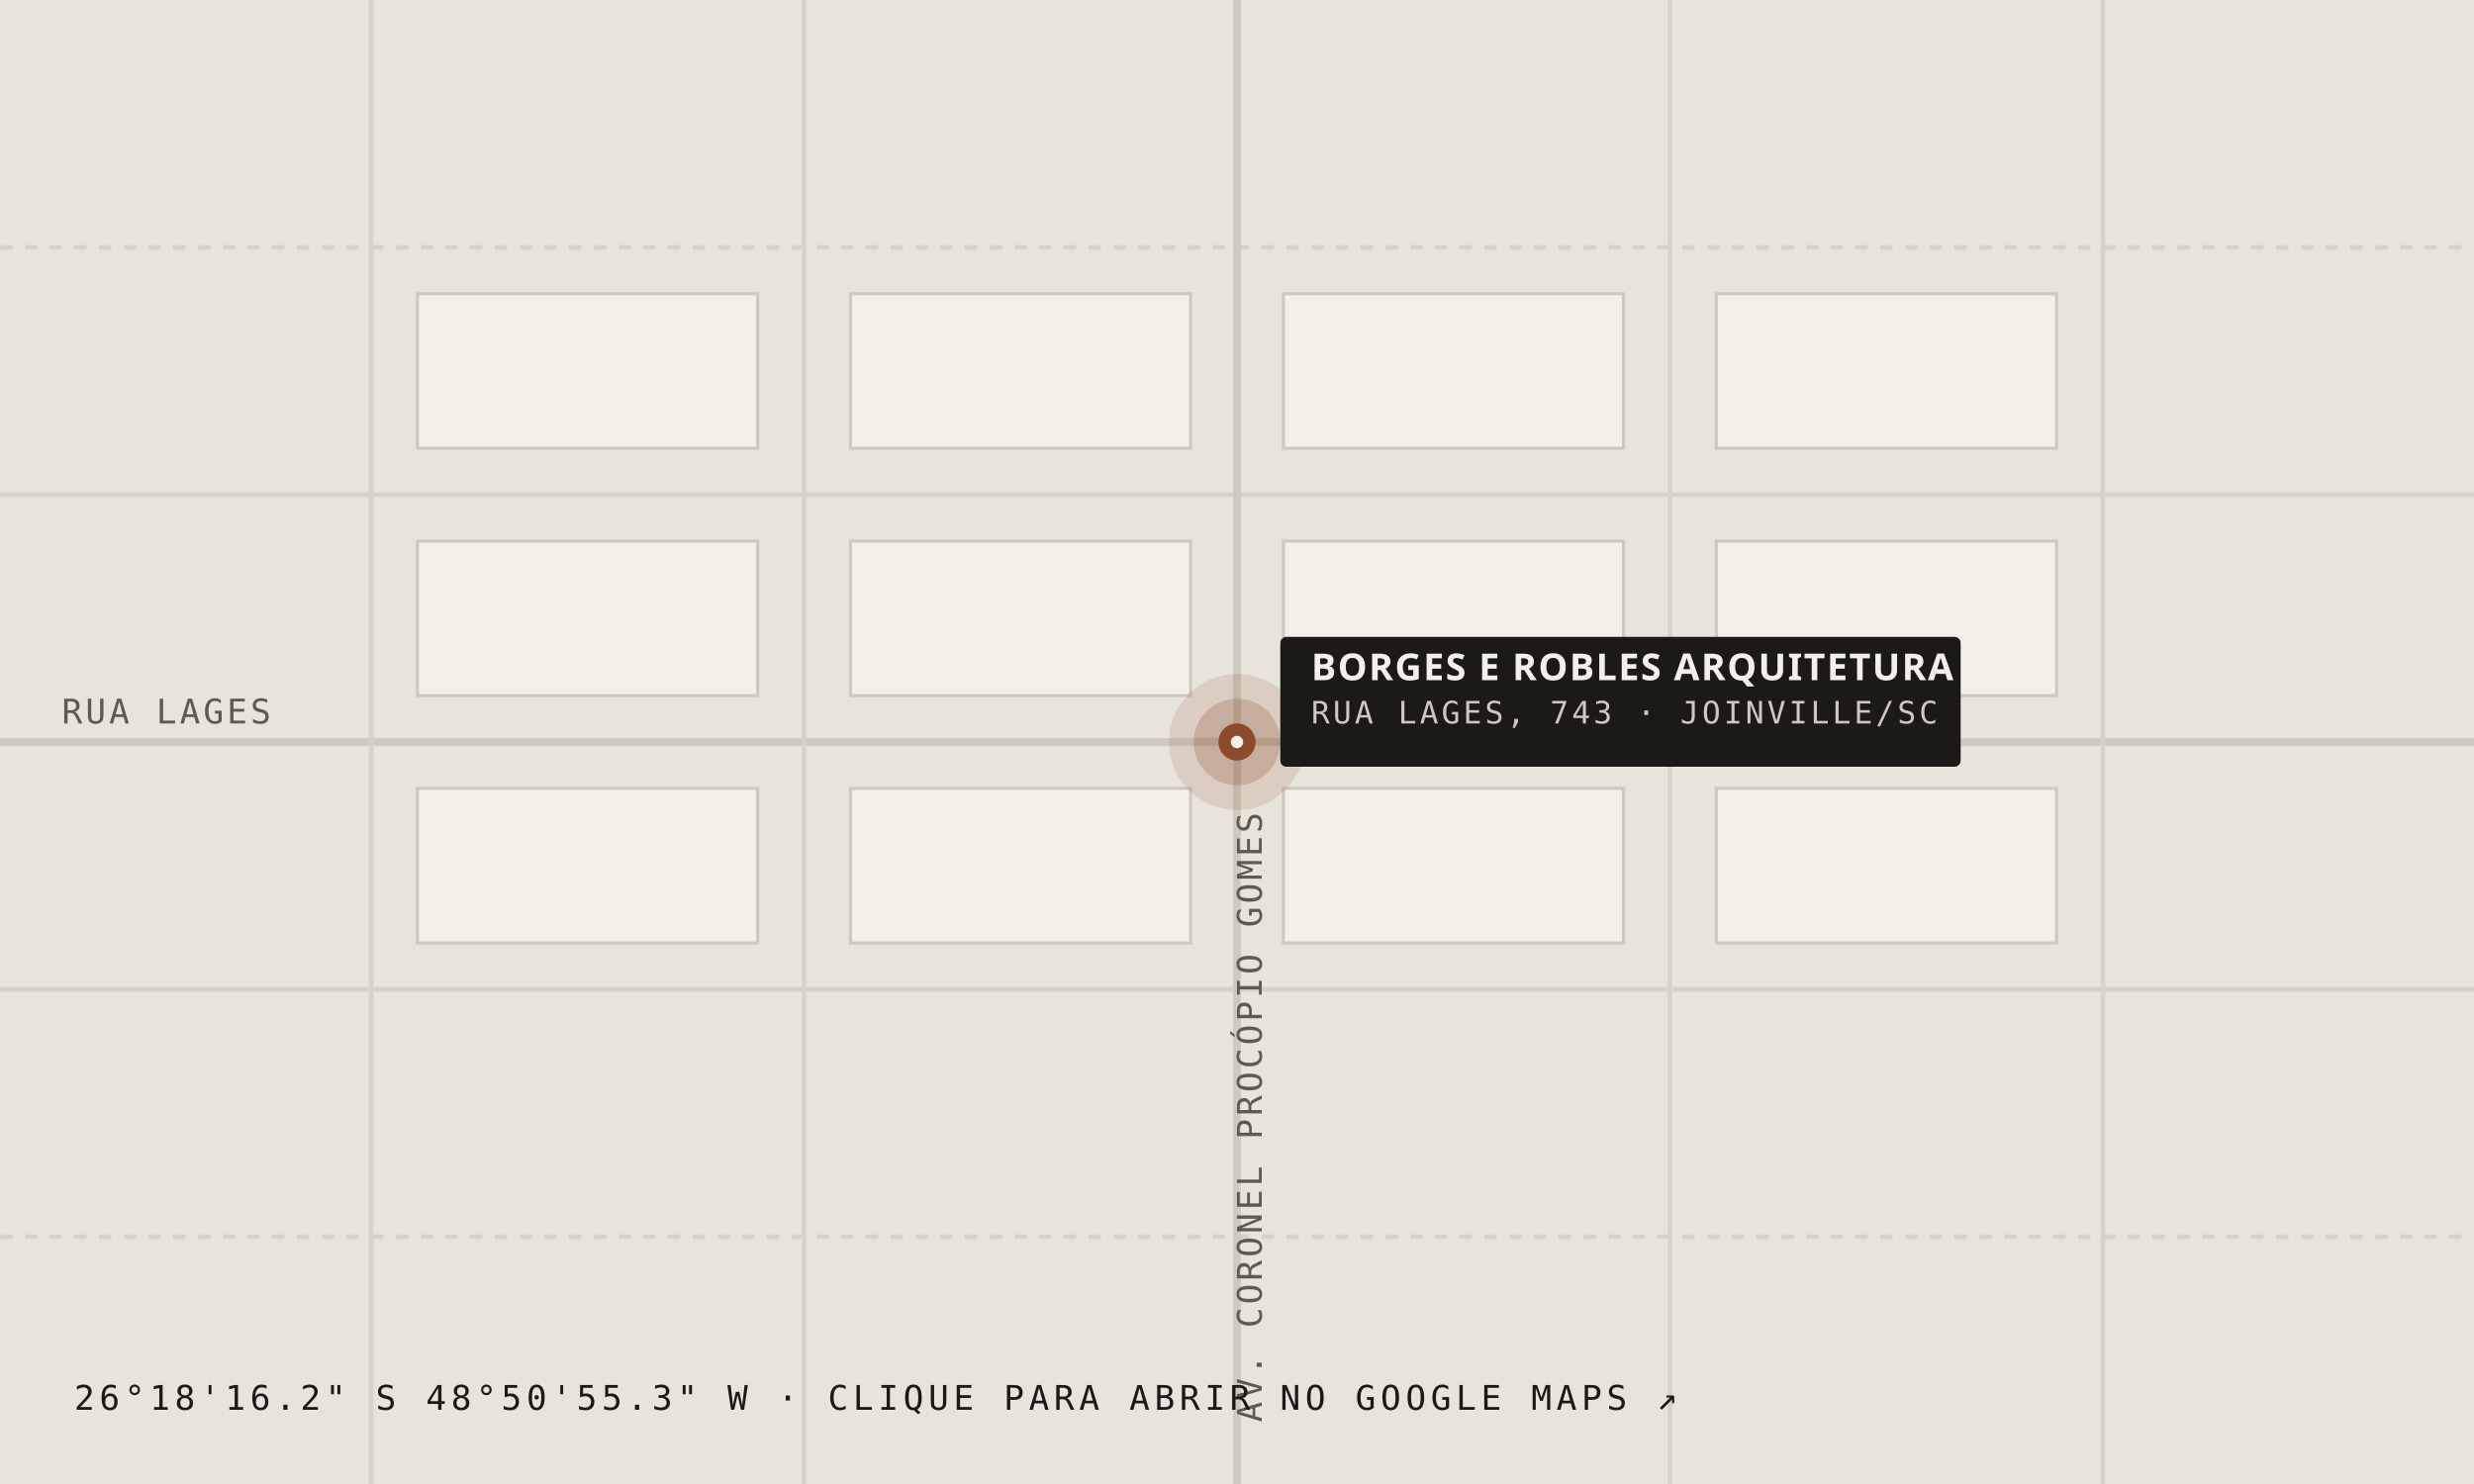
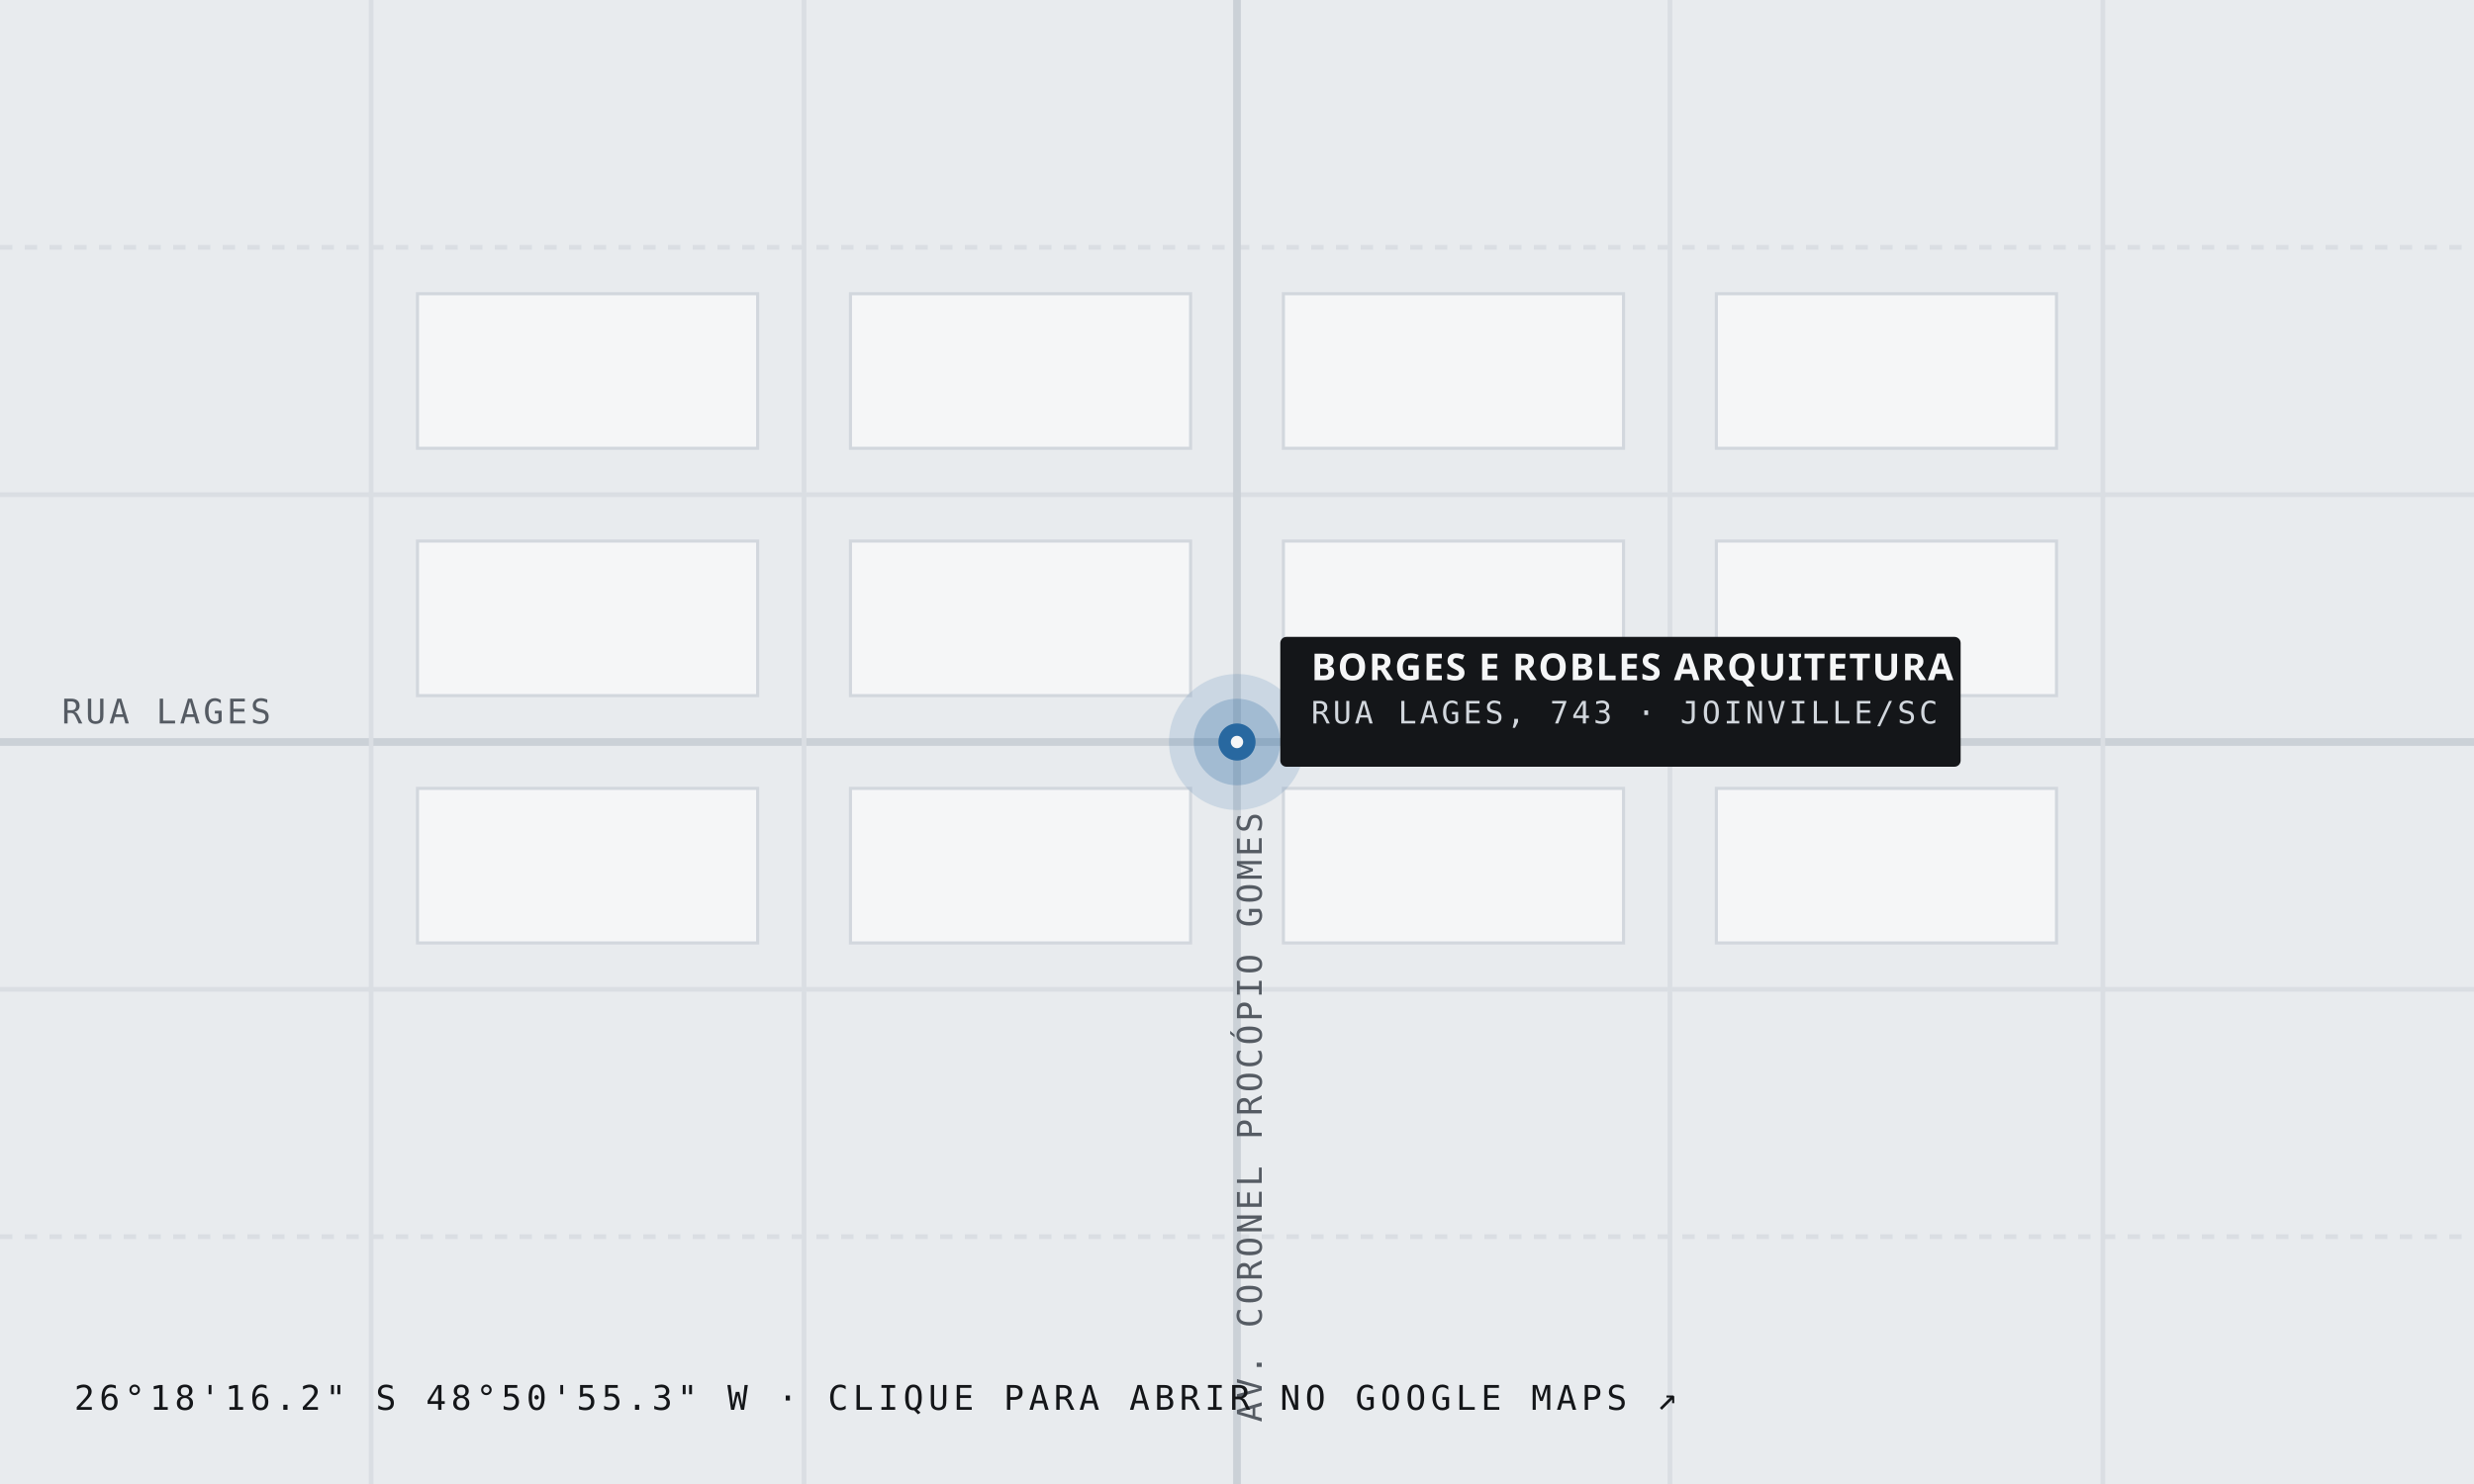
<svg xmlns="http://www.w3.org/2000/svg" width="800" height="480" viewBox="0 0 800 480" fill="none">
-   <rect width="800" height="480" fill="#E9E4DB" />
-   <g stroke="#CFC8BC" stroke-width="1.5" opacity="0.65">
+   <rect width="800" height="480" fill="#E8EBEE" />
+   <g stroke="#D2D7DD" stroke-width="1.5" opacity="0.65">
    <line x1="0" y1="80" x2="800" y2="80" stroke-dasharray="4 4" />
    <line x1="0" y1="160" x2="800" y2="160" />
-     <line x1="0" y1="240" x2="800" y2="240" stroke-width="2.5" stroke="#C2BBAE" />
+     <line x1="0" y1="240" x2="800" y2="240" stroke-width="2.5" stroke="#BCC3CB" />
    <line x1="0" y1="320" x2="800" y2="320" />
    <line x1="0" y1="400" x2="800" y2="400" stroke-dasharray="4 4" />
    <line x1="120" y1="0" x2="120" y2="480" />
    <line x1="260" y1="0" x2="260" y2="480" />
-     <line x1="400" y1="0" x2="400" y2="480" stroke-width="2.5" stroke="#C2BBAE" />
+     <line x1="400" y1="0" x2="400" y2="480" stroke-width="2.5" stroke="#BCC3CB" />
    <line x1="540" y1="0" x2="540" y2="480" />
    <line x1="680" y1="0" x2="680" y2="480" />
  </g>
-   <rect x="135" y="95" width="110" height="50" fill="#F3F0EA" stroke="#CFC8BC" stroke-width="1" />
-   <rect x="275" y="95" width="110" height="50" fill="#F3F0EA" stroke="#CFC8BC" stroke-width="1" />
-   <rect x="415" y="95" width="110" height="50" fill="#F3F0EA" stroke="#CFC8BC" stroke-width="1" />
-   <rect x="555" y="95" width="110" height="50" fill="#F3F0EA" stroke="#CFC8BC" stroke-width="1" />
-   <rect x="135" y="175" width="110" height="50" fill="#F3F0EA" stroke="#CFC8BC" stroke-width="1" />
-   <rect x="275" y="175" width="110" height="50" fill="#F3F0EA" stroke="#CFC8BC" stroke-width="1" />
-   <rect x="415" y="175" width="110" height="50" fill="#F3F0EA" stroke="#CFC8BC" stroke-width="1" />
-   <rect x="555" y="175" width="110" height="50" fill="#F3F0EA" stroke="#CFC8BC" stroke-width="1" />
-   <rect x="135" y="255" width="110" height="50" fill="#F3F0EA" stroke="#CFC8BC" stroke-width="1" />
-   <rect x="275" y="255" width="110" height="50" fill="#F3F0EA" stroke="#CFC8BC" stroke-width="1" />
-   <rect x="415" y="255" width="110" height="50" fill="#F3F0EA" stroke="#CFC8BC" stroke-width="1" />
-   <rect x="555" y="255" width="110" height="50" fill="#F3F0EA" stroke="#CFC8BC" stroke-width="1" />
-   <text x="20" y="234" font-family="monospace" font-size="11" fill="#5E5A52" letter-spacing="1">RUA LAGES</text>
-   <text x="408" y="460" font-family="monospace" font-size="11" fill="#5E5A52" letter-spacing="1" transform="rotate(-90 408 460)">AV. CORONEL PROCÓPIO GOMES</text>
+   <rect x="135" y="95" width="110" height="50" fill="#F5F6F7" stroke="#D2D7DD" stroke-width="1" />
+   <rect x="275" y="95" width="110" height="50" fill="#F5F6F7" stroke="#D2D7DD" stroke-width="1" />
+   <rect x="415" y="95" width="110" height="50" fill="#F5F6F7" stroke="#D2D7DD" stroke-width="1" />
+   <rect x="555" y="95" width="110" height="50" fill="#F5F6F7" stroke="#D2D7DD" stroke-width="1" />
+   <rect x="135" y="175" width="110" height="50" fill="#F5F6F7" stroke="#D2D7DD" stroke-width="1" />
+   <rect x="275" y="175" width="110" height="50" fill="#F5F6F7" stroke="#D2D7DD" stroke-width="1" />
+   <rect x="415" y="175" width="110" height="50" fill="#F5F6F7" stroke="#D2D7DD" stroke-width="1" />
+   <rect x="555" y="175" width="110" height="50" fill="#F5F6F7" stroke="#D2D7DD" stroke-width="1" />
+   <rect x="135" y="255" width="110" height="50" fill="#F5F6F7" stroke="#D2D7DD" stroke-width="1" />
+   <rect x="275" y="255" width="110" height="50" fill="#F5F6F7" stroke="#D2D7DD" stroke-width="1" />
+   <rect x="415" y="255" width="110" height="50" fill="#F5F6F7" stroke="#D2D7DD" stroke-width="1" />
+   <rect x="555" y="255" width="110" height="50" fill="#F5F6F7" stroke="#D2D7DD" stroke-width="1" />
+   <text x="20" y="234" font-family="monospace" font-size="11" fill="#555B63" letter-spacing="1">RUA LAGES</text>
+   <text x="408" y="460" font-family="monospace" font-size="11" fill="#555B63" letter-spacing="1" transform="rotate(-90 408 460)">AV. CORONEL PROCÓPIO GOMES</text>
  <g transform="translate(400, 240)">
-     <circle r="22" fill="#8C4A2F" opacity="0.15" />
-     <circle r="14" fill="#8C4A2F" opacity="0.25" />
-     <circle r="6" fill="#8C4A2F" />
-     <circle r="2" fill="#F3F0EA" />
-     <rect x="14" y="-34" width="220" height="42" fill="#1B1A17" rx="2" />
-     <text x="24" y="-20" font-family="sans-serif" font-weight="600" font-size="12" fill="#F3F0EA" letter-spacing="0.5">BORGES E ROBLES ARQUITETURA</text>
-     <text x="24" y="-6" font-family="monospace" font-size="10" fill="#CFC8BC" letter-spacing="1">RUA LAGES, 743 · JOINVILLE/SC</text>
+     <circle r="22" fill="#2868A0" opacity="0.15" />
+     <circle r="14" fill="#2868A0" opacity="0.25" />
+     <circle r="6" fill="#2868A0" />
+     <circle r="2" fill="#F5F6F7" />
+     <rect x="14" y="-34" width="220" height="42" fill="#141619" rx="2" />
+     <text x="24" y="-20" font-family="sans-serif" font-weight="600" font-size="12" fill="#F5F6F7" letter-spacing="0.5">BORGES E ROBLES ARQUITETURA</text>
+     <text x="24" y="-6" font-family="monospace" font-size="10" fill="#D2D7DD" letter-spacing="1">RUA LAGES, 743 · JOINVILLE/SC</text>
  </g>
-   <text x="24" y="456" font-family="monospace" font-size="11" fill="#1B1A17" letter-spacing="1.5">26°18'16.2" S  48°50'55.3" W · CLIQUE PARA ABRIR NO GOOGLE MAPS ↗</text>
+   <text x="24" y="456" font-family="monospace" font-size="11" fill="#141619" letter-spacing="1.5">26°18'16.2" S  48°50'55.3" W · CLIQUE PARA ABRIR NO GOOGLE MAPS ↗</text>
</svg>
